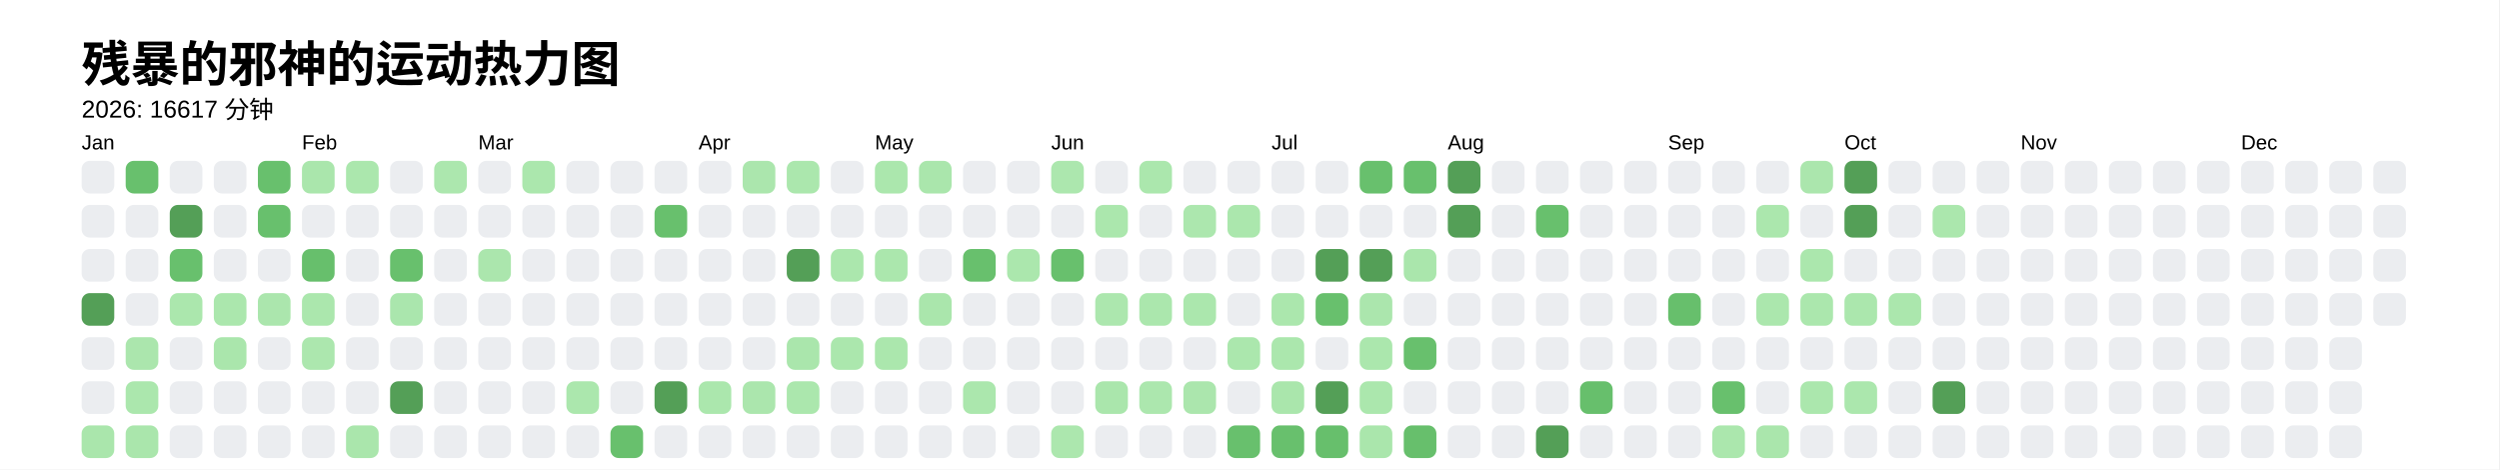
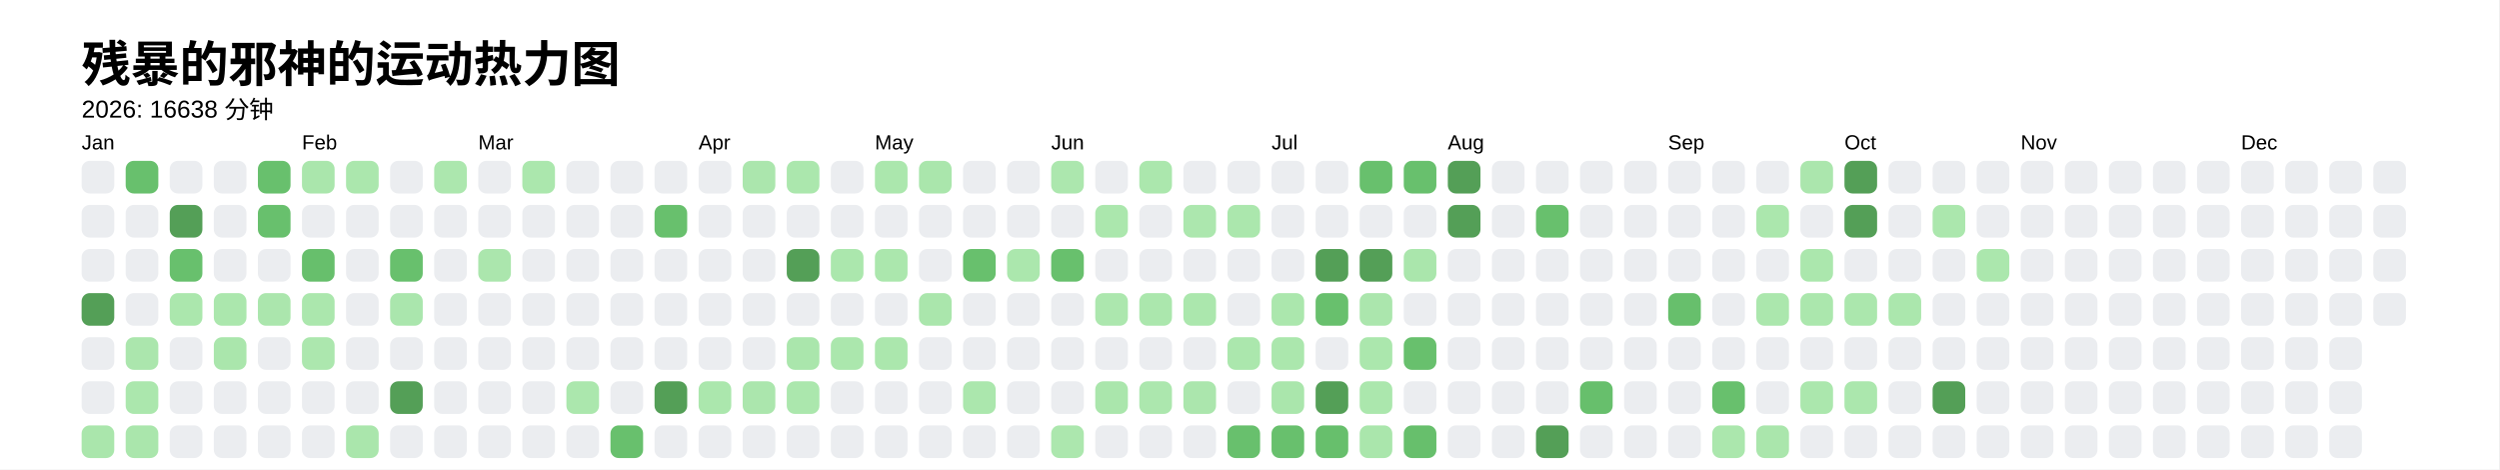
<svg xmlns="http://www.w3.org/2000/svg" baseProfile="full" height="57.5mm" version="1.1" viewBox="0,0,306.2,57.5" width="306.2mm">
  <defs />
  <rect fill="#FFFFFF" height="57.5" width="306.2" x="0" y="0" />
  <text fill="#000000" style="font-size:6px; font-family:Arial; font-weight:bold;" x="10" y="10">残暴的邪神的运动热力图</text>
-   <text fill="#000000" style="font-size:3px; font-family:Arial;" x="10" y="14.4">2026: 16617 分钟</text>
+   <text fill="#000000" style="font-size:3px; font-family:Arial;" x="10" y="14.4">2026: 16638 分钟</text>
  <text fill="#000000" style="font-size:2.5px; font-family:Arial" x="10" y="18.3">Jan</text>
  <rect fill="#EBEDF0" height="4" rx="1" ry="1" width="4" x="10" y="19.7" />
  <rect fill="#EBEDF0" height="4" rx="1" ry="1" width="4" x="10" y="25.1" />
  <rect fill="#EBEDF0" height="4" rx="1" ry="1" width="4" x="10" y="30.5" />
  <rect fill="#549F57" height="4" rx="1" ry="1" width="4" x="10" y="35.9" />
  <rect fill="#EBEDF0" height="4" rx="1" ry="1" width="4" x="10" y="41.3" />
  <rect fill="#EBEDF0" height="4" rx="1" ry="1" width="4" x="10" y="46.7" />
  <rect fill="#aae6ac" height="4" rx="1" ry="1" width="4" x="10" y="52.1" />
  <rect fill="#68c06d" height="4" rx="1" ry="1" width="4" x="15.4" y="19.7" />
  <rect fill="#EBEDF0" height="4" rx="1" ry="1" width="4" x="15.4" y="25.1" />
  <rect fill="#EBEDF0" height="4" rx="1" ry="1" width="4" x="15.4" y="30.5" />
  <rect fill="#EBEDF0" height="4" rx="1" ry="1" width="4" x="15.4" y="35.9" />
  <rect fill="#abe6ad" height="4" rx="1" ry="1" width="4" x="15.4" y="41.3" />
  <rect fill="#abe7ad" height="4" rx="1" ry="1" width="4" x="15.4" y="46.7" />
  <rect fill="#aae6ac" height="4" rx="1" ry="1" width="4" x="15.4" y="52.1" />
  <rect fill="#EBEDF0" height="4" rx="1" ry="1" width="4" x="20.8" y="19.7" />
  <rect fill="#549F57" height="4" rx="1" ry="1" width="4" x="20.8" y="25.1" />
  <rect fill="#68c06d" height="4" rx="1" ry="1" width="4" x="20.8" y="30.5" />
  <rect fill="#abe7ad" height="4" rx="1" ry="1" width="4" x="20.8" y="35.9" />
  <rect fill="#EBEDF0" height="4" rx="1" ry="1" width="4" x="20.8" y="41.3" />
  <rect fill="#EBEDF0" height="4" rx="1" ry="1" width="4" x="20.8" y="46.7" />
  <rect fill="#EBEDF0" height="4" rx="1" ry="1" width="4" x="20.8" y="52.1" />
  <rect fill="#EBEDF0" height="4" rx="1" ry="1" width="4" x="26.2" y="19.7" />
  <rect fill="#EBEDF0" height="4" rx="1" ry="1" width="4" x="26.2" y="25.1" />
  <rect fill="#EBEDF0" height="4" rx="1" ry="1" width="4" x="26.2" y="30.5" />
  <rect fill="#abe7ad" height="4" rx="1" ry="1" width="4" x="26.2" y="35.9" />
  <rect fill="#aae6ac" height="4" rx="1" ry="1" width="4" x="26.2" y="41.3" />
  <rect fill="#EBEDF0" height="4" rx="1" ry="1" width="4" x="26.2" y="46.7" />
  <rect fill="#EBEDF0" height="4" rx="1" ry="1" width="4" x="26.2" y="52.1" />
  <rect fill="#68c06d" height="4" rx="1" ry="1" width="4" x="31.6" y="19.7" />
  <rect fill="#68c06d" height="4" rx="1" ry="1" width="4" x="31.6" y="25.1" />
  <rect fill="#EBEDF0" height="4" rx="1" ry="1" width="4" x="31.6" y="30.5" />
  <rect fill="#abe6ad" height="4" rx="1" ry="1" width="4" x="31.6" y="35.9" />
  <rect fill="#EBEDF0" height="4" rx="1" ry="1" width="4" x="31.6" y="41.3" />
  <rect fill="#EBEDF0" height="4" rx="1" ry="1" width="4" x="31.6" y="46.7" />
  <rect fill="#EBEDF0" height="4" rx="1" ry="1" width="4" x="31.6" y="52.1" />
  <text fill="#000000" style="font-size:2.5px; font-family:Arial" x="37.0" y="18.3">Feb</text>
  <rect fill="#aae6ac" height="4" rx="1" ry="1" width="4" x="37.0" y="19.7" />
  <rect fill="#EBEDF0" height="4" rx="1" ry="1" width="4" x="37.0" y="25.1" />
  <rect fill="#67bf6c" height="4" rx="1" ry="1" width="4" x="37.0" y="30.5" />
  <rect fill="#abe7ad" height="4" rx="1" ry="1" width="4" x="37.0" y="35.9" />
  <rect fill="#ace7ae" height="4" rx="1" ry="1" width="4" x="37.0" y="41.3" />
  <rect fill="#EBEDF0" height="4" rx="1" ry="1" width="4" x="37.0" y="46.7" />
  <rect fill="#EBEDF0" height="4" rx="1" ry="1" width="4" x="37.0" y="52.1" />
  <rect fill="#abe7ad" height="4" rx="1" ry="1" width="4" x="42.4" y="19.7" />
  <rect fill="#EBEDF0" height="4" rx="1" ry="1" width="4" x="42.4" y="25.1" />
  <rect fill="#EBEDF0" height="4" rx="1" ry="1" width="4" x="42.4" y="30.5" />
  <rect fill="#EBEDF0" height="4" rx="1" ry="1" width="4" x="42.4" y="35.9" />
  <rect fill="#EBEDF0" height="4" rx="1" ry="1" width="4" x="42.4" y="41.3" />
  <rect fill="#EBEDF0" height="4" rx="1" ry="1" width="4" x="42.4" y="46.7" />
  <rect fill="#aae6ac" height="4" rx="1" ry="1" width="4" x="42.4" y="52.1" />
  <rect fill="#EBEDF0" height="4" rx="1" ry="1" width="4" x="47.8" y="19.7" />
  <rect fill="#EBEDF0" height="4" rx="1" ry="1" width="4" x="47.8" y="25.1" />
  <rect fill="#68c06d" height="4" rx="1" ry="1" width="4" x="47.8" y="30.5" />
  <rect fill="#aae6ad" height="4" rx="1" ry="1" width="4" x="47.8" y="35.9" />
  <rect fill="#EBEDF0" height="4" rx="1" ry="1" width="4" x="47.8" y="41.3" />
  <rect fill="#549F57" height="4" rx="1" ry="1" width="4" x="47.8" y="46.7" />
  <rect fill="#EBEDF0" height="4" rx="1" ry="1" width="4" x="47.8" y="52.1" />
  <rect fill="#ace7ae" height="4" rx="1" ry="1" width="4" x="53.2" y="19.7" />
  <rect fill="#EBEDF0" height="4" rx="1" ry="1" width="4" x="53.2" y="25.1" />
  <rect fill="#EBEDF0" height="4" rx="1" ry="1" width="4" x="53.2" y="30.5" />
  <rect fill="#EBEDF0" height="4" rx="1" ry="1" width="4" x="53.2" y="35.9" />
  <rect fill="#EBEDF0" height="4" rx="1" ry="1" width="4" x="53.2" y="41.3" />
  <rect fill="#EBEDF0" height="4" rx="1" ry="1" width="4" x="53.2" y="46.7" />
  <rect fill="#EBEDF0" height="4" rx="1" ry="1" width="4" x="53.2" y="52.1" />
  <text fill="#000000" style="font-size:2.5px; font-family:Arial" x="58.6" y="18.3">Mar</text>
  <rect fill="#EBEDF0" height="4" rx="1" ry="1" width="4" x="58.6" y="19.7" />
  <rect fill="#EBEDF0" height="4" rx="1" ry="1" width="4" x="58.6" y="25.1" />
  <rect fill="#abe6ad" height="4" rx="1" ry="1" width="4" x="58.6" y="30.5" />
  <rect fill="#EBEDF0" height="4" rx="1" ry="1" width="4" x="58.6" y="35.9" />
  <rect fill="#EBEDF0" height="4" rx="1" ry="1" width="4" x="58.6" y="41.3" />
  <rect fill="#EBEDF0" height="4" rx="1" ry="1" width="4" x="58.6" y="46.7" />
  <rect fill="#EBEDF0" height="4" rx="1" ry="1" width="4" x="58.6" y="52.1" />
  <rect fill="#abe7ad" height="4" rx="1" ry="1" width="4" x="64" y="19.7" />
  <rect fill="#EBEDF0" height="4" rx="1" ry="1" width="4" x="64" y="25.1" />
  <rect fill="#EBEDF0" height="4" rx="1" ry="1" width="4" x="64" y="30.5" />
  <rect fill="#EBEDF0" height="4" rx="1" ry="1" width="4" x="64" y="35.9" />
  <rect fill="#EBEDF0" height="4" rx="1" ry="1" width="4" x="64" y="41.3" />
  <rect fill="#EBEDF0" height="4" rx="1" ry="1" width="4" x="64" y="46.7" />
  <rect fill="#EBEDF0" height="4" rx="1" ry="1" width="4" x="64" y="52.1" />
  <rect fill="#EBEDF0" height="4" rx="1" ry="1" width="4" x="69.4" y="19.7" />
  <rect fill="#EBEDF0" height="4" rx="1" ry="1" width="4" x="69.4" y="25.1" />
  <rect fill="#EBEDF0" height="4" rx="1" ry="1" width="4" x="69.4" y="30.5" />
  <rect fill="#EBEDF0" height="4" rx="1" ry="1" width="4" x="69.4" y="35.9" />
  <rect fill="#EBEDF0" height="4" rx="1" ry="1" width="4" x="69.4" y="41.3" />
  <rect fill="#abe7ad" height="4" rx="1" ry="1" width="4" x="69.4" y="46.7" />
  <rect fill="#EBEDF0" height="4" rx="1" ry="1" width="4" x="69.4" y="52.1" />
  <rect fill="#EBEDF0" height="4" rx="1" ry="1" width="4" x="74.8" y="19.7" />
  <rect fill="#EBEDF0" height="4" rx="1" ry="1" width="4" x="74.8" y="25.1" />
  <rect fill="#EBEDF0" height="4" rx="1" ry="1" width="4" x="74.8" y="30.5" />
  <rect fill="#EBEDF0" height="4" rx="1" ry="1" width="4" x="74.8" y="35.9" />
  <rect fill="#EBEDF0" height="4" rx="1" ry="1" width="4" x="74.8" y="41.3" />
  <rect fill="#EBEDF0" height="4" rx="1" ry="1" width="4" x="74.8" y="46.7" />
  <rect fill="#68c06d" height="4" rx="1" ry="1" width="4" x="74.8" y="52.1" />
  <rect fill="#EBEDF0" height="4" rx="1" ry="1" width="4" x="80.2" y="19.7" />
  <rect fill="#68c06d" height="4" rx="1" ry="1" width="4" x="80.2" y="25.1" />
  <rect fill="#EBEDF0" height="4" rx="1" ry="1" width="4" x="80.2" y="30.5" />
  <rect fill="#EBEDF0" height="4" rx="1" ry="1" width="4" x="80.2" y="35.9" />
  <rect fill="#EBEDF0" height="4" rx="1" ry="1" width="4" x="80.2" y="41.3" />
  <rect fill="#549F57" height="4" rx="1" ry="1" width="4" x="80.2" y="46.7" />
  <rect fill="#EBEDF0" height="4" rx="1" ry="1" width="4" x="80.2" y="52.1" />
  <text fill="#000000" style="font-size:2.5px; font-family:Arial" x="85.6" y="18.3">Apr</text>
  <rect fill="#EBEDF0" height="4" rx="1" ry="1" width="4" x="85.6" y="19.7" />
  <rect fill="#EBEDF0" height="4" rx="1" ry="1" width="4" x="85.6" y="25.1" />
  <rect fill="#EBEDF0" height="4" rx="1" ry="1" width="4" x="85.6" y="30.5" />
  <rect fill="#EBEDF0" height="4" rx="1" ry="1" width="4" x="85.6" y="35.9" />
  <rect fill="#EBEDF0" height="4" rx="1" ry="1" width="4" x="85.6" y="41.3" />
  <rect fill="#abe7ad" height="4" rx="1" ry="1" width="4" x="85.6" y="46.7" />
  <rect fill="#EBEDF0" height="4" rx="1" ry="1" width="4" x="85.6" y="52.1" />
  <rect fill="#abe6ad" height="4" rx="1" ry="1" width="4" x="91" y="19.7" />
  <rect fill="#EBEDF0" height="4" rx="1" ry="1" width="4" x="91" y="25.1" />
  <rect fill="#EBEDF0" height="4" rx="1" ry="1" width="4" x="91" y="30.5" />
  <rect fill="#EBEDF0" height="4" rx="1" ry="1" width="4" x="91" y="35.9" />
  <rect fill="#EBEDF0" height="4" rx="1" ry="1" width="4" x="91" y="41.3" />
  <rect fill="#abe6ad" height="4" rx="1" ry="1" width="4" x="91" y="46.7" />
  <rect fill="#EBEDF0" height="4" rx="1" ry="1" width="4" x="91" y="52.1" />
  <rect fill="#abe7ad" height="4" rx="1" ry="1" width="4" x="96.4" y="19.7" />
  <rect fill="#EBEDF0" height="4" rx="1" ry="1" width="4" x="96.4" y="25.1" />
  <rect fill="#549F57" height="4" rx="1" ry="1" width="4" x="96.4" y="30.5" />
  <rect fill="#EBEDF0" height="4" rx="1" ry="1" width="4" x="96.4" y="35.9" />
  <rect fill="#aae6ac" height="4" rx="1" ry="1" width="4" x="96.4" y="41.3" />
  <rect fill="#abe7ad" height="4" rx="1" ry="1" width="4" x="96.4" y="46.7" />
  <rect fill="#EBEDF0" height="4" rx="1" ry="1" width="4" x="96.4" y="52.1" />
  <rect fill="#EBEDF0" height="4" rx="1" ry="1" width="4" x="101.8" y="19.7" />
  <rect fill="#EBEDF0" height="4" rx="1" ry="1" width="4" x="101.8" y="25.1" />
  <rect fill="#abe7ad" height="4" rx="1" ry="1" width="4" x="101.8" y="30.5" />
  <rect fill="#EBEDF0" height="4" rx="1" ry="1" width="4" x="101.8" y="35.9" />
  <rect fill="#abe7ad" height="4" rx="1" ry="1" width="4" x="101.8" y="41.3" />
  <rect fill="#EBEDF0" height="4" rx="1" ry="1" width="4" x="101.8" y="46.7" />
  <rect fill="#EBEDF0" height="4" rx="1" ry="1" width="4" x="101.8" y="52.1" />
  <text fill="#000000" style="font-size:2.5px; font-family:Arial" x="107.2" y="18.3">May</text>
  <rect fill="#abe7ad" height="4" rx="1" ry="1" width="4" x="107.2" y="19.7" />
  <rect fill="#EBEDF0" height="4" rx="1" ry="1" width="4" x="107.2" y="25.1" />
  <rect fill="#abe7ad" height="4" rx="1" ry="1" width="4" x="107.2" y="30.5" />
  <rect fill="#EBEDF0" height="4" rx="1" ry="1" width="4" x="107.2" y="35.9" />
  <rect fill="#abe7ad" height="4" rx="1" ry="1" width="4" x="107.2" y="41.3" />
  <rect fill="#EBEDF0" height="4" rx="1" ry="1" width="4" x="107.2" y="46.7" />
  <rect fill="#EBEDF0" height="4" rx="1" ry="1" width="4" x="107.2" y="52.1" />
  <rect fill="#aae6ac" height="4" rx="1" ry="1" width="4" x="112.6" y="19.7" />
  <rect fill="#EBEDF0" height="4" rx="1" ry="1" width="4" x="112.6" y="25.1" />
  <rect fill="#EBEDF0" height="4" rx="1" ry="1" width="4" x="112.6" y="30.5" />
  <rect fill="#aae6ac" height="4" rx="1" ry="1" width="4" x="112.6" y="35.9" />
  <rect fill="#EBEDF0" height="4" rx="1" ry="1" width="4" x="112.6" y="41.3" />
  <rect fill="#EBEDF0" height="4" rx="1" ry="1" width="4" x="112.6" y="46.7" />
  <rect fill="#EBEDF0" height="4" rx="1" ry="1" width="4" x="112.6" y="52.1" />
  <rect fill="#EBEDF0" height="4" rx="1" ry="1" width="4" x="118" y="19.7" />
  <rect fill="#EBEDF0" height="4" rx="1" ry="1" width="4" x="118" y="25.1" />
  <rect fill="#68c06d" height="4" rx="1" ry="1" width="4" x="118" y="30.5" />
  <rect fill="#EBEDF0" height="4" rx="1" ry="1" width="4" x="118" y="35.9" />
  <rect fill="#EBEDF0" height="4" rx="1" ry="1" width="4" x="118" y="41.3" />
  <rect fill="#abe7ad" height="4" rx="1" ry="1" width="4" x="118" y="46.7" />
  <rect fill="#EBEDF0" height="4" rx="1" ry="1" width="4" x="118" y="52.1" />
  <rect fill="#EBEDF0" height="4" rx="1" ry="1" width="4" x="123.4" y="19.7" />
  <rect fill="#EBEDF0" height="4" rx="1" ry="1" width="4" x="123.4" y="25.1" />
  <rect fill="#abe7ad" height="4" rx="1" ry="1" width="4" x="123.4" y="30.5" />
  <rect fill="#EBEDF0" height="4" rx="1" ry="1" width="4" x="123.4" y="35.9" />
  <rect fill="#EBEDF0" height="4" rx="1" ry="1" width="4" x="123.4" y="41.3" />
  <rect fill="#EBEDF0" height="4" rx="1" ry="1" width="4" x="123.4" y="46.7" />
  <rect fill="#EBEDF0" height="4" rx="1" ry="1" width="4" x="123.4" y="52.1" />
  <text fill="#000000" style="font-size:2.5px; font-family:Arial" x="128.8" y="18.3">Jun</text>
  <rect fill="#ace7ae" height="4" rx="1" ry="1" width="4" x="128.8" y="19.7" />
  <rect fill="#EBEDF0" height="4" rx="1" ry="1" width="4" x="128.8" y="25.1" />
  <rect fill="#68c06d" height="4" rx="1" ry="1" width="4" x="128.8" y="30.5" />
  <rect fill="#EBEDF0" height="4" rx="1" ry="1" width="4" x="128.8" y="35.9" />
  <rect fill="#EBEDF0" height="4" rx="1" ry="1" width="4" x="128.8" y="41.3" />
  <rect fill="#EBEDF0" height="4" rx="1" ry="1" width="4" x="128.8" y="46.7" />
  <rect fill="#ace7ae" height="4" rx="1" ry="1" width="4" x="128.8" y="52.1" />
  <rect fill="#EBEDF0" height="4" rx="1" ry="1" width="4" x="134.2" y="19.7" />
  <rect fill="#abe7ad" height="4" rx="1" ry="1" width="4" x="134.2" y="25.1" />
  <rect fill="#EBEDF0" height="4" rx="1" ry="1" width="4" x="134.2" y="30.5" />
  <rect fill="#ace7ae" height="4" rx="1" ry="1" width="4" x="134.2" y="35.9" />
  <rect fill="#EBEDF0" height="4" rx="1" ry="1" width="4" x="134.2" y="41.3" />
  <rect fill="#aae6ac" height="4" rx="1" ry="1" width="4" x="134.2" y="46.7" />
  <rect fill="#EBEDF0" height="4" rx="1" ry="1" width="4" x="134.2" y="52.1" />
  <rect fill="#abe7ad" height="4" rx="1" ry="1" width="4" x="139.6" y="19.7" />
  <rect fill="#EBEDF0" height="4" rx="1" ry="1" width="4" x="139.6" y="25.1" />
  <rect fill="#EBEDF0" height="4" rx="1" ry="1" width="4" x="139.6" y="30.5" />
  <rect fill="#abe7ad" height="4" rx="1" ry="1" width="4" x="139.6" y="35.9" />
  <rect fill="#EBEDF0" height="4" rx="1" ry="1" width="4" x="139.6" y="41.3" />
  <rect fill="#ace7ae" height="4" rx="1" ry="1" width="4" x="139.6" y="46.7" />
  <rect fill="#EBEDF0" height="4" rx="1" ry="1" width="4" x="139.6" y="52.1" />
  <rect fill="#EBEDF0" height="4" rx="1" ry="1" width="4" x="145" y="19.7" />
  <rect fill="#ace7ae" height="4" rx="1" ry="1" width="4" x="145" y="25.1" />
  <rect fill="#EBEDF0" height="4" rx="1" ry="1" width="4" x="145" y="30.5" />
  <rect fill="#abe7ad" height="4" rx="1" ry="1" width="4" x="145" y="35.9" />
  <rect fill="#EBEDF0" height="4" rx="1" ry="1" width="4" x="145" y="41.3" />
  <rect fill="#abe6ad" height="4" rx="1" ry="1" width="4" x="145" y="46.7" />
  <rect fill="#EBEDF0" height="4" rx="1" ry="1" width="4" x="145" y="52.1" />
  <rect fill="#EBEDF0" height="4" rx="1" ry="1" width="4" x="150.4" y="19.7" />
  <rect fill="#abe7ad" height="4" rx="1" ry="1" width="4" x="150.4" y="25.1" />
  <rect fill="#EBEDF0" height="4" rx="1" ry="1" width="4" x="150.4" y="30.5" />
  <rect fill="#EBEDF0" height="4" rx="1" ry="1" width="4" x="150.4" y="35.9" />
  <rect fill="#abe7ad" height="4" rx="1" ry="1" width="4" x="150.4" y="41.3" />
  <rect fill="#EBEDF0" height="4" rx="1" ry="1" width="4" x="150.4" y="46.7" />
  <rect fill="#68c06d" height="4" rx="1" ry="1" width="4" x="150.4" y="52.1" />
  <text fill="#000000" style="font-size:2.5px; font-family:Arial" x="155.8" y="18.3">Jul</text>
  <rect fill="#EBEDF0" height="4" rx="1" ry="1" width="4" x="155.8" y="19.7" />
  <rect fill="#EBEDF0" height="4" rx="1" ry="1" width="4" x="155.8" y="25.1" />
  <rect fill="#EBEDF0" height="4" rx="1" ry="1" width="4" x="155.8" y="30.5" />
  <rect fill="#abe7ad" height="4" rx="1" ry="1" width="4" x="155.8" y="35.9" />
  <rect fill="#abe7ad" height="4" rx="1" ry="1" width="4" x="155.8" y="41.3" />
  <rect fill="#aae6ac" height="4" rx="1" ry="1" width="4" x="155.8" y="46.7" />
  <rect fill="#68c06d" height="4" rx="1" ry="1" width="4" x="155.8" y="52.1" />
  <rect fill="#EBEDF0" height="4" rx="1" ry="1" width="4" x="161.2" y="19.7" />
  <rect fill="#EBEDF0" height="4" rx="1" ry="1" width="4" x="161.2" y="25.1" />
  <rect fill="#549F57" height="4" rx="1" ry="1" width="4" x="161.2" y="30.5" />
  <rect fill="#68c06d" height="4" rx="1" ry="1" width="4" x="161.2" y="35.9" />
  <rect fill="#EBEDF0" height="4" rx="1" ry="1" width="4" x="161.2" y="41.3" />
  <rect fill="#549F57" height="4" rx="1" ry="1" width="4" x="161.2" y="46.7" />
  <rect fill="#67bf6c" height="4" rx="1" ry="1" width="4" x="161.2" y="52.1" />
  <rect fill="#68c06d" height="4" rx="1" ry="1" width="4" x="166.6" y="19.7" />
  <rect fill="#EBEDF0" height="4" rx="1" ry="1" width="4" x="166.6" y="25.1" />
  <rect fill="#549F57" height="4" rx="1" ry="1" width="4" x="166.6" y="30.5" />
  <rect fill="#abe6ad" height="4" rx="1" ry="1" width="4" x="166.6" y="35.9" />
  <rect fill="#abe7ad" height="4" rx="1" ry="1" width="4" x="166.6" y="41.3" />
  <rect fill="#abe7ad" height="4" rx="1" ry="1" width="4" x="166.6" y="46.7" />
  <rect fill="#aae6ac" height="4" rx="1" ry="1" width="4" x="166.6" y="52.1" />
  <rect fill="#68c06d" height="4" rx="1" ry="1" width="4" x="172" y="19.7" />
  <rect fill="#EBEDF0" height="4" rx="1" ry="1" width="4" x="172" y="25.1" />
  <rect fill="#aae6ac" height="4" rx="1" ry="1" width="4" x="172" y="30.5" />
  <rect fill="#EBEDF0" height="4" rx="1" ry="1" width="4" x="172" y="35.9" />
  <rect fill="#68c06d" height="4" rx="1" ry="1" width="4" x="172" y="41.3" />
  <rect fill="#EBEDF0" height="4" rx="1" ry="1" width="4" x="172" y="46.7" />
  <rect fill="#67bf6c" height="4" rx="1" ry="1" width="4" x="172" y="52.1" />
  <text fill="#000000" style="font-size:2.5px; font-family:Arial" x="177.4" y="18.3">Aug</text>
  <rect fill="#549F57" height="4" rx="1" ry="1" width="4" x="177.4" y="19.7" />
  <rect fill="#549F57" height="4" rx="1" ry="1" width="4" x="177.4" y="25.1" />
  <rect fill="#EBEDF0" height="4" rx="1" ry="1" width="4" x="177.4" y="30.5" />
  <rect fill="#EBEDF0" height="4" rx="1" ry="1" width="4" x="177.4" y="35.9" />
  <rect fill="#EBEDF0" height="4" rx="1" ry="1" width="4" x="177.4" y="41.3" />
  <rect fill="#EBEDF0" height="4" rx="1" ry="1" width="4" x="177.4" y="46.7" />
  <rect fill="#EBEDF0" height="4" rx="1" ry="1" width="4" x="177.4" y="52.1" />
  <rect fill="#EBEDF0" height="4" rx="1" ry="1" width="4" x="182.8" y="19.7" />
  <rect fill="#EBEDF0" height="4" rx="1" ry="1" width="4" x="182.8" y="25.1" />
  <rect fill="#EBEDF0" height="4" rx="1" ry="1" width="4" x="182.8" y="30.5" />
  <rect fill="#EBEDF0" height="4" rx="1" ry="1" width="4" x="182.8" y="35.9" />
  <rect fill="#EBEDF0" height="4" rx="1" ry="1" width="4" x="182.8" y="41.3" />
  <rect fill="#EBEDF0" height="4" rx="1" ry="1" width="4" x="182.8" y="46.7" />
  <rect fill="#EBEDF0" height="4" rx="1" ry="1" width="4" x="182.8" y="52.1" />
  <rect fill="#EBEDF0" height="4" rx="1" ry="1" width="4" x="188.2" y="19.7" />
  <rect fill="#68c06d" height="4" rx="1" ry="1" width="4" x="188.2" y="25.1" />
  <rect fill="#EBEDF0" height="4" rx="1" ry="1" width="4" x="188.2" y="30.5" />
  <rect fill="#EBEDF0" height="4" rx="1" ry="1" width="4" x="188.2" y="35.9" />
  <rect fill="#EBEDF0" height="4" rx="1" ry="1" width="4" x="188.2" y="41.3" />
  <rect fill="#EBEDF0" height="4" rx="1" ry="1" width="4" x="188.2" y="46.7" />
  <rect fill="#549F57" height="4" rx="1" ry="1" width="4" x="188.2" y="52.1" />
  <rect fill="#EBEDF0" height="4" rx="1" ry="1" width="4" x="193.6" y="19.7" />
  <rect fill="#EBEDF0" height="4" rx="1" ry="1" width="4" x="193.6" y="25.1" />
  <rect fill="#EBEDF0" height="4" rx="1" ry="1" width="4" x="193.6" y="30.5" />
  <rect fill="#EBEDF0" height="4" rx="1" ry="1" width="4" x="193.6" y="35.9" />
  <rect fill="#EBEDF0" height="4" rx="1" ry="1" width="4" x="193.6" y="41.3" />
  <rect fill="#67bf6c" height="4" rx="1" ry="1" width="4" x="193.6" y="46.7" />
  <rect fill="#EBEDF0" height="4" rx="1" ry="1" width="4" x="193.6" y="52.1" />
  <rect fill="#EBEDF0" height="4" rx="1" ry="1" width="4" x="199" y="19.7" />
  <rect fill="#EBEDF0" height="4" rx="1" ry="1" width="4" x="199" y="25.1" />
  <rect fill="#EBEDF0" height="4" rx="1" ry="1" width="4" x="199" y="30.5" />
  <rect fill="#EBEDF0" height="4" rx="1" ry="1" width="4" x="199" y="35.9" />
  <rect fill="#EBEDF0" height="4" rx="1" ry="1" width="4" x="199" y="41.3" />
  <rect fill="#EBEDF0" height="4" rx="1" ry="1" width="4" x="199" y="46.7" />
  <rect fill="#EBEDF0" height="4" rx="1" ry="1" width="4" x="199" y="52.1" />
  <text fill="#000000" style="font-size:2.5px; font-family:Arial" x="204.4" y="18.3">Sep</text>
  <rect fill="#EBEDF0" height="4" rx="1" ry="1" width="4" x="204.4" y="19.7" />
  <rect fill="#EBEDF0" height="4" rx="1" ry="1" width="4" x="204.4" y="25.1" />
  <rect fill="#EBEDF0" height="4" rx="1" ry="1" width="4" x="204.4" y="30.5" />
  <rect fill="#67bf6c" height="4" rx="1" ry="1" width="4" x="204.4" y="35.9" />
  <rect fill="#EBEDF0" height="4" rx="1" ry="1" width="4" x="204.4" y="41.3" />
  <rect fill="#EBEDF0" height="4" rx="1" ry="1" width="4" x="204.4" y="46.7" />
  <rect fill="#EBEDF0" height="4" rx="1" ry="1" width="4" x="204.4" y="52.1" />
  <rect fill="#EBEDF0" height="4" rx="1" ry="1" width="4" x="209.8" y="19.7" />
  <rect fill="#EBEDF0" height="4" rx="1" ry="1" width="4" x="209.8" y="25.1" />
  <rect fill="#EBEDF0" height="4" rx="1" ry="1" width="4" x="209.8" y="30.5" />
  <rect fill="#EBEDF0" height="4" rx="1" ry="1" width="4" x="209.8" y="35.9" />
  <rect fill="#EBEDF0" height="4" rx="1" ry="1" width="4" x="209.8" y="41.3" />
  <rect fill="#68c06d" height="4" rx="1" ry="1" width="4" x="209.8" y="46.7" />
  <rect fill="#abe7ad" height="4" rx="1" ry="1" width="4" x="209.8" y="52.1" />
  <rect fill="#EBEDF0" height="4" rx="1" ry="1" width="4" x="215.2" y="19.7" />
  <rect fill="#abe7ad" height="4" rx="1" ry="1" width="4" x="215.2" y="25.1" />
  <rect fill="#EBEDF0" height="4" rx="1" ry="1" width="4" x="215.2" y="30.5" />
  <rect fill="#abe7ad" height="4" rx="1" ry="1" width="4" x="215.2" y="35.9" />
  <rect fill="#EBEDF0" height="4" rx="1" ry="1" width="4" x="215.2" y="41.3" />
  <rect fill="#EBEDF0" height="4" rx="1" ry="1" width="4" x="215.2" y="46.7" />
  <rect fill="#aae6ac" height="4" rx="1" ry="1" width="4" x="215.2" y="52.1" />
  <rect fill="#abe6ad" height="4" rx="1" ry="1" width="4" x="220.6" y="19.7" />
  <rect fill="#EBEDF0" height="4" rx="1" ry="1" width="4" x="220.6" y="25.1" />
  <rect fill="#abe7ad" height="4" rx="1" ry="1" width="4" x="220.6" y="30.5" />
  <rect fill="#abe7ad" height="4" rx="1" ry="1" width="4" x="220.6" y="35.9" />
  <rect fill="#EBEDF0" height="4" rx="1" ry="1" width="4" x="220.6" y="41.3" />
  <rect fill="#abe7ad" height="4" rx="1" ry="1" width="4" x="220.6" y="46.7" />
  <rect fill="#EBEDF0" height="4" rx="1" ry="1" width="4" x="220.6" y="52.1" />
  <text fill="#000000" style="font-size:2.5px; font-family:Arial" x="226" y="18.3">Oct</text>
  <rect fill="#549F57" height="4" rx="1" ry="1" width="4" x="226" y="19.7" />
  <rect fill="#549F57" height="4" rx="1" ry="1" width="4" x="226" y="25.1" />
  <rect fill="#EBEDF0" height="4" rx="1" ry="1" width="4" x="226" y="30.5" />
  <rect fill="#abe7ad" height="4" rx="1" ry="1" width="4" x="226" y="35.9" />
  <rect fill="#EBEDF0" height="4" rx="1" ry="1" width="4" x="226" y="41.3" />
  <rect fill="#abe7ad" height="4" rx="1" ry="1" width="4" x="226" y="46.7" />
  <rect fill="#EBEDF0" height="4" rx="1" ry="1" width="4" x="226" y="52.1" />
  <rect fill="#EBEDF0" height="4" rx="1" ry="1" width="4" x="231.4" y="19.7" />
  <rect fill="#EBEDF0" height="4" rx="1" ry="1" width="4" x="231.4" y="25.1" />
  <rect fill="#EBEDF0" height="4" rx="1" ry="1" width="4" x="231.4" y="30.5" />
  <rect fill="#abe7ad" height="4" rx="1" ry="1" width="4" x="231.4" y="35.9" />
  <rect fill="#EBEDF0" height="4" rx="1" ry="1" width="4" x="231.4" y="41.3" />
  <rect fill="#EBEDF0" height="4" rx="1" ry="1" width="4" x="231.4" y="46.7" />
  <rect fill="#EBEDF0" height="4" rx="1" ry="1" width="4" x="231.4" y="52.1" />
  <rect fill="#EBEDF0" height="4" rx="1" ry="1" width="4" x="236.8" y="19.7" />
  <rect fill="#abe7ad" height="4" rx="1" ry="1" width="4" x="236.8" y="25.1" />
  <rect fill="#EBEDF0" height="4" rx="1" ry="1" width="4" x="236.8" y="30.5" />
  <rect fill="#EBEDF0" height="4" rx="1" ry="1" width="4" x="236.8" y="35.9" />
  <rect fill="#EBEDF0" height="4" rx="1" ry="1" width="4" x="236.8" y="41.3" />
  <rect fill="#549F57" height="4" rx="1" ry="1" width="4" x="236.8" y="46.7" />
  <rect fill="#EBEDF0" height="4" rx="1" ry="1" width="4" x="236.8" y="52.1" />
  <rect fill="#EBEDF0" height="4" rx="1" ry="1" width="4" x="242.2" y="19.7" />
  <rect fill="#EBEDF0" height="4" rx="1" ry="1" width="4" x="242.2" y="25.1" />
-   <rect fill="#EBEDF0" height="4" rx="1" ry="1" width="4" x="242.2" y="30.5" />
+   <rect fill="#abe7ad" height="4" rx="1" ry="1" width="4" x="242.2" y="30.5" />
  <rect fill="#EBEDF0" height="4" rx="1" ry="1" width="4" x="242.2" y="35.9" />
  <rect fill="#EBEDF0" height="4" rx="1" ry="1" width="4" x="242.2" y="41.3" />
  <rect fill="#EBEDF0" height="4" rx="1" ry="1" width="4" x="242.2" y="46.7" />
  <rect fill="#EBEDF0" height="4" rx="1" ry="1" width="4" x="242.2" y="52.1" />
  <text fill="#000000" style="font-size:2.5px; font-family:Arial" x="247.6" y="18.3">Nov</text>
  <rect fill="#EBEDF0" height="4" rx="1" ry="1" width="4" x="247.6" y="19.7" />
  <rect fill="#EBEDF0" height="4" rx="1" ry="1" width="4" x="247.6" y="25.1" />
  <rect fill="#EBEDF0" height="4" rx="1" ry="1" width="4" x="247.6" y="30.5" />
  <rect fill="#EBEDF0" height="4" rx="1" ry="1" width="4" x="247.6" y="35.9" />
  <rect fill="#EBEDF0" height="4" rx="1" ry="1" width="4" x="247.6" y="41.3" />
  <rect fill="#EBEDF0" height="4" rx="1" ry="1" width="4" x="247.6" y="46.7" />
  <rect fill="#EBEDF0" height="4" rx="1" ry="1" width="4" x="247.6" y="52.1" />
  <rect fill="#EBEDF0" height="4" rx="1" ry="1" width="4" x="253" y="19.7" />
  <rect fill="#EBEDF0" height="4" rx="1" ry="1" width="4" x="253" y="25.1" />
  <rect fill="#EBEDF0" height="4" rx="1" ry="1" width="4" x="253" y="30.5" />
  <rect fill="#EBEDF0" height="4" rx="1" ry="1" width="4" x="253" y="35.9" />
  <rect fill="#EBEDF0" height="4" rx="1" ry="1" width="4" x="253" y="41.3" />
  <rect fill="#EBEDF0" height="4" rx="1" ry="1" width="4" x="253" y="46.7" />
  <rect fill="#EBEDF0" height="4" rx="1" ry="1" width="4" x="253" y="52.1" />
  <rect fill="#EBEDF0" height="4" rx="1" ry="1" width="4" x="258.4" y="19.7" />
  <rect fill="#EBEDF0" height="4" rx="1" ry="1" width="4" x="258.4" y="25.1" />
  <rect fill="#EBEDF0" height="4" rx="1" ry="1" width="4" x="258.4" y="30.5" />
  <rect fill="#EBEDF0" height="4" rx="1" ry="1" width="4" x="258.4" y="35.9" />
  <rect fill="#EBEDF0" height="4" rx="1" ry="1" width="4" x="258.4" y="41.3" />
  <rect fill="#EBEDF0" height="4" rx="1" ry="1" width="4" x="258.4" y="46.7" />
  <rect fill="#EBEDF0" height="4" rx="1" ry="1" width="4" x="258.4" y="52.1" />
  <rect fill="#EBEDF0" height="4" rx="1" ry="1" width="4" x="263.8" y="19.7" />
  <rect fill="#EBEDF0" height="4" rx="1" ry="1" width="4" x="263.8" y="25.1" />
  <rect fill="#EBEDF0" height="4" rx="1" ry="1" width="4" x="263.8" y="30.5" />
  <rect fill="#EBEDF0" height="4" rx="1" ry="1" width="4" x="263.8" y="35.9" />
  <rect fill="#EBEDF0" height="4" rx="1" ry="1" width="4" x="263.8" y="41.3" />
  <rect fill="#EBEDF0" height="4" rx="1" ry="1" width="4" x="263.8" y="46.7" />
  <rect fill="#EBEDF0" height="4" rx="1" ry="1" width="4" x="263.8" y="52.1" />
  <rect fill="#EBEDF0" height="4" rx="1" ry="1" width="4" x="269.2" y="19.7" />
  <rect fill="#EBEDF0" height="4" rx="1" ry="1" width="4" x="269.2" y="25.1" />
  <rect fill="#EBEDF0" height="4" rx="1" ry="1" width="4" x="269.2" y="30.5" />
  <rect fill="#EBEDF0" height="4" rx="1" ry="1" width="4" x="269.2" y="35.9" />
  <rect fill="#EBEDF0" height="4" rx="1" ry="1" width="4" x="269.2" y="41.3" />
  <rect fill="#EBEDF0" height="4" rx="1" ry="1" width="4" x="269.2" y="46.7" />
  <rect fill="#EBEDF0" height="4" rx="1" ry="1" width="4" x="269.2" y="52.1" />
  <text fill="#000000" style="font-size:2.5px; font-family:Arial" x="274.6" y="18.3">Dec</text>
  <rect fill="#EBEDF0" height="4" rx="1" ry="1" width="4" x="274.6" y="19.7" />
  <rect fill="#EBEDF0" height="4" rx="1" ry="1" width="4" x="274.6" y="25.1" />
  <rect fill="#EBEDF0" height="4" rx="1" ry="1" width="4" x="274.6" y="30.5" />
  <rect fill="#EBEDF0" height="4" rx="1" ry="1" width="4" x="274.6" y="35.9" />
  <rect fill="#EBEDF0" height="4" rx="1" ry="1" width="4" x="274.6" y="41.3" />
  <rect fill="#EBEDF0" height="4" rx="1" ry="1" width="4" x="274.6" y="46.7" />
  <rect fill="#EBEDF0" height="4" rx="1" ry="1" width="4" x="274.6" y="52.1" />
  <rect fill="#EBEDF0" height="4" rx="1" ry="1" width="4" x="280" y="19.7" />
  <rect fill="#EBEDF0" height="4" rx="1" ry="1" width="4" x="280" y="25.1" />
  <rect fill="#EBEDF0" height="4" rx="1" ry="1" width="4" x="280" y="30.5" />
  <rect fill="#EBEDF0" height="4" rx="1" ry="1" width="4" x="280" y="35.9" />
  <rect fill="#EBEDF0" height="4" rx="1" ry="1" width="4" x="280" y="41.3" />
  <rect fill="#EBEDF0" height="4" rx="1" ry="1" width="4" x="280" y="46.7" />
  <rect fill="#EBEDF0" height="4" rx="1" ry="1" width="4" x="280" y="52.1" />
  <rect fill="#EBEDF0" height="4" rx="1" ry="1" width="4" x="285.4" y="19.7" />
  <rect fill="#EBEDF0" height="4" rx="1" ry="1" width="4" x="285.4" y="25.1" />
  <rect fill="#EBEDF0" height="4" rx="1" ry="1" width="4" x="285.4" y="30.5" />
  <rect fill="#EBEDF0" height="4" rx="1" ry="1" width="4" x="285.4" y="35.9" />
  <rect fill="#EBEDF0" height="4" rx="1" ry="1" width="4" x="285.4" y="41.3" />
  <rect fill="#EBEDF0" height="4" rx="1" ry="1" width="4" x="285.4" y="46.7" />
  <rect fill="#EBEDF0" height="4" rx="1" ry="1" width="4" x="285.4" y="52.1" />
  <rect fill="#EBEDF0" height="4" rx="1" ry="1" width="4" x="290.8" y="19.7" />
  <rect fill="#EBEDF0" height="4" rx="1" ry="1" width="4" x="290.8" y="25.1" />
  <rect fill="#EBEDF0" height="4" rx="1" ry="1" width="4" x="290.8" y="30.5" />
  <rect fill="#EBEDF0" height="4" rx="1" ry="1" width="4" x="290.8" y="35.9" />
</svg>
